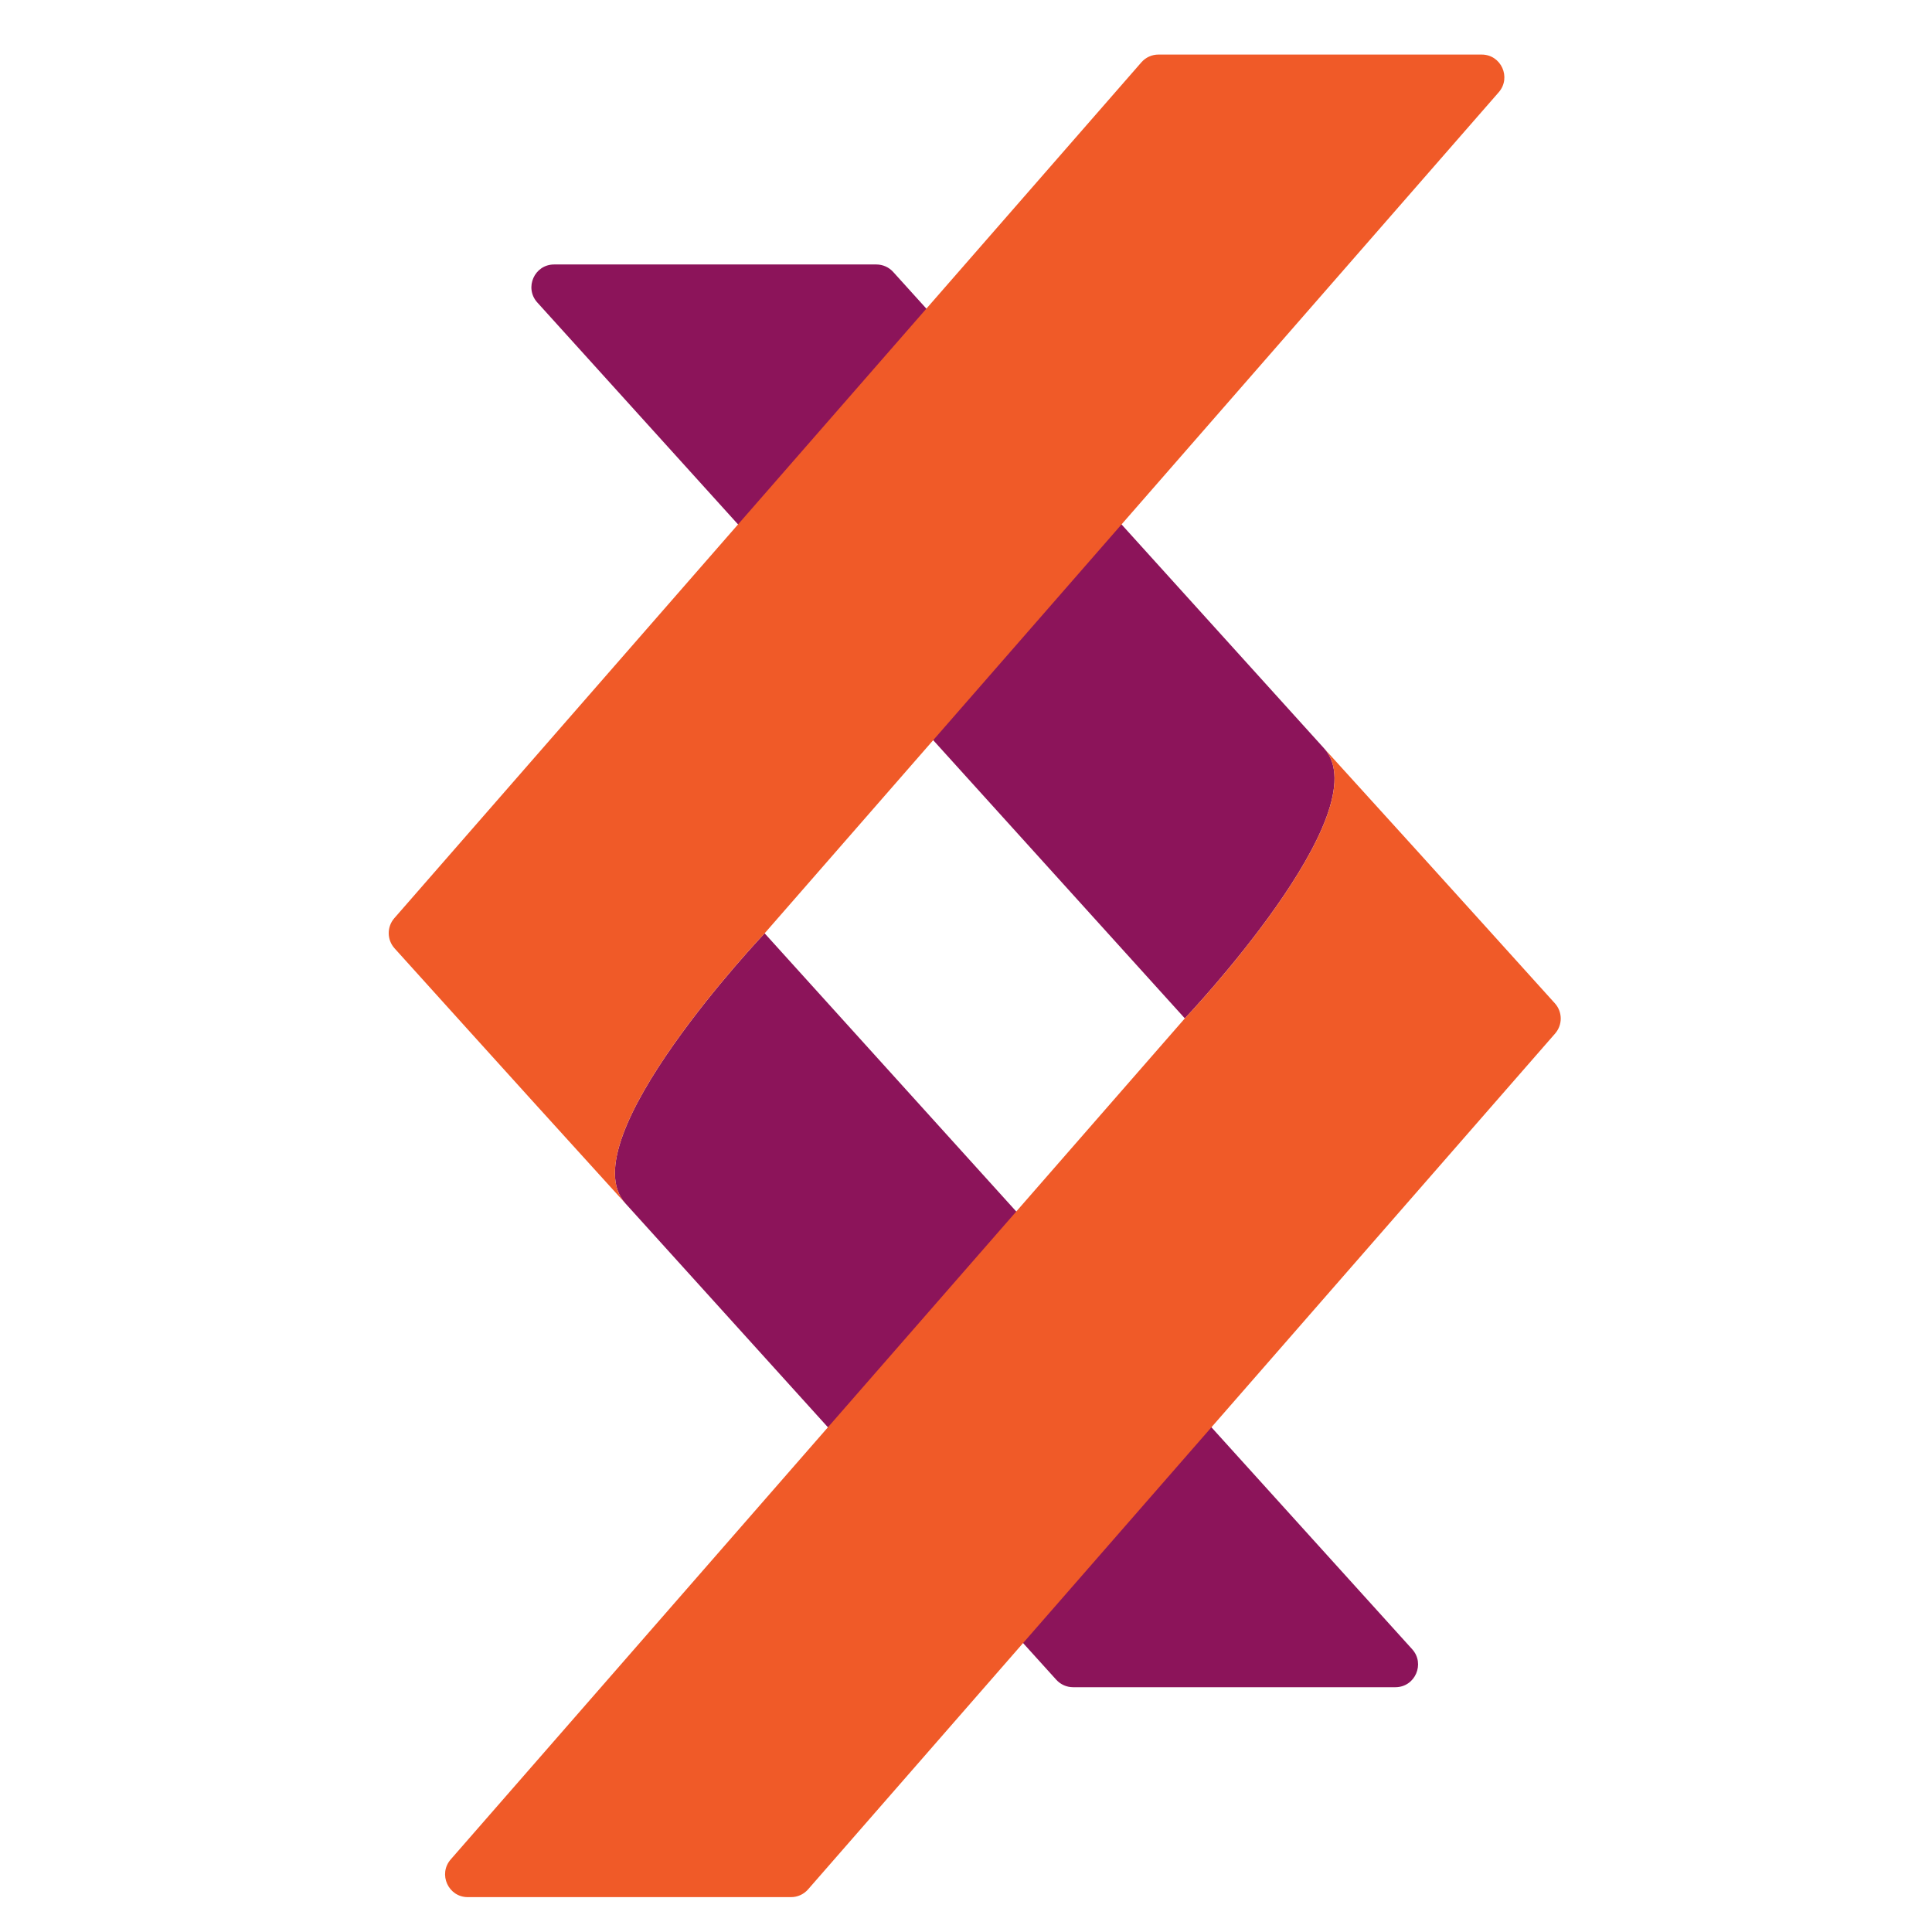
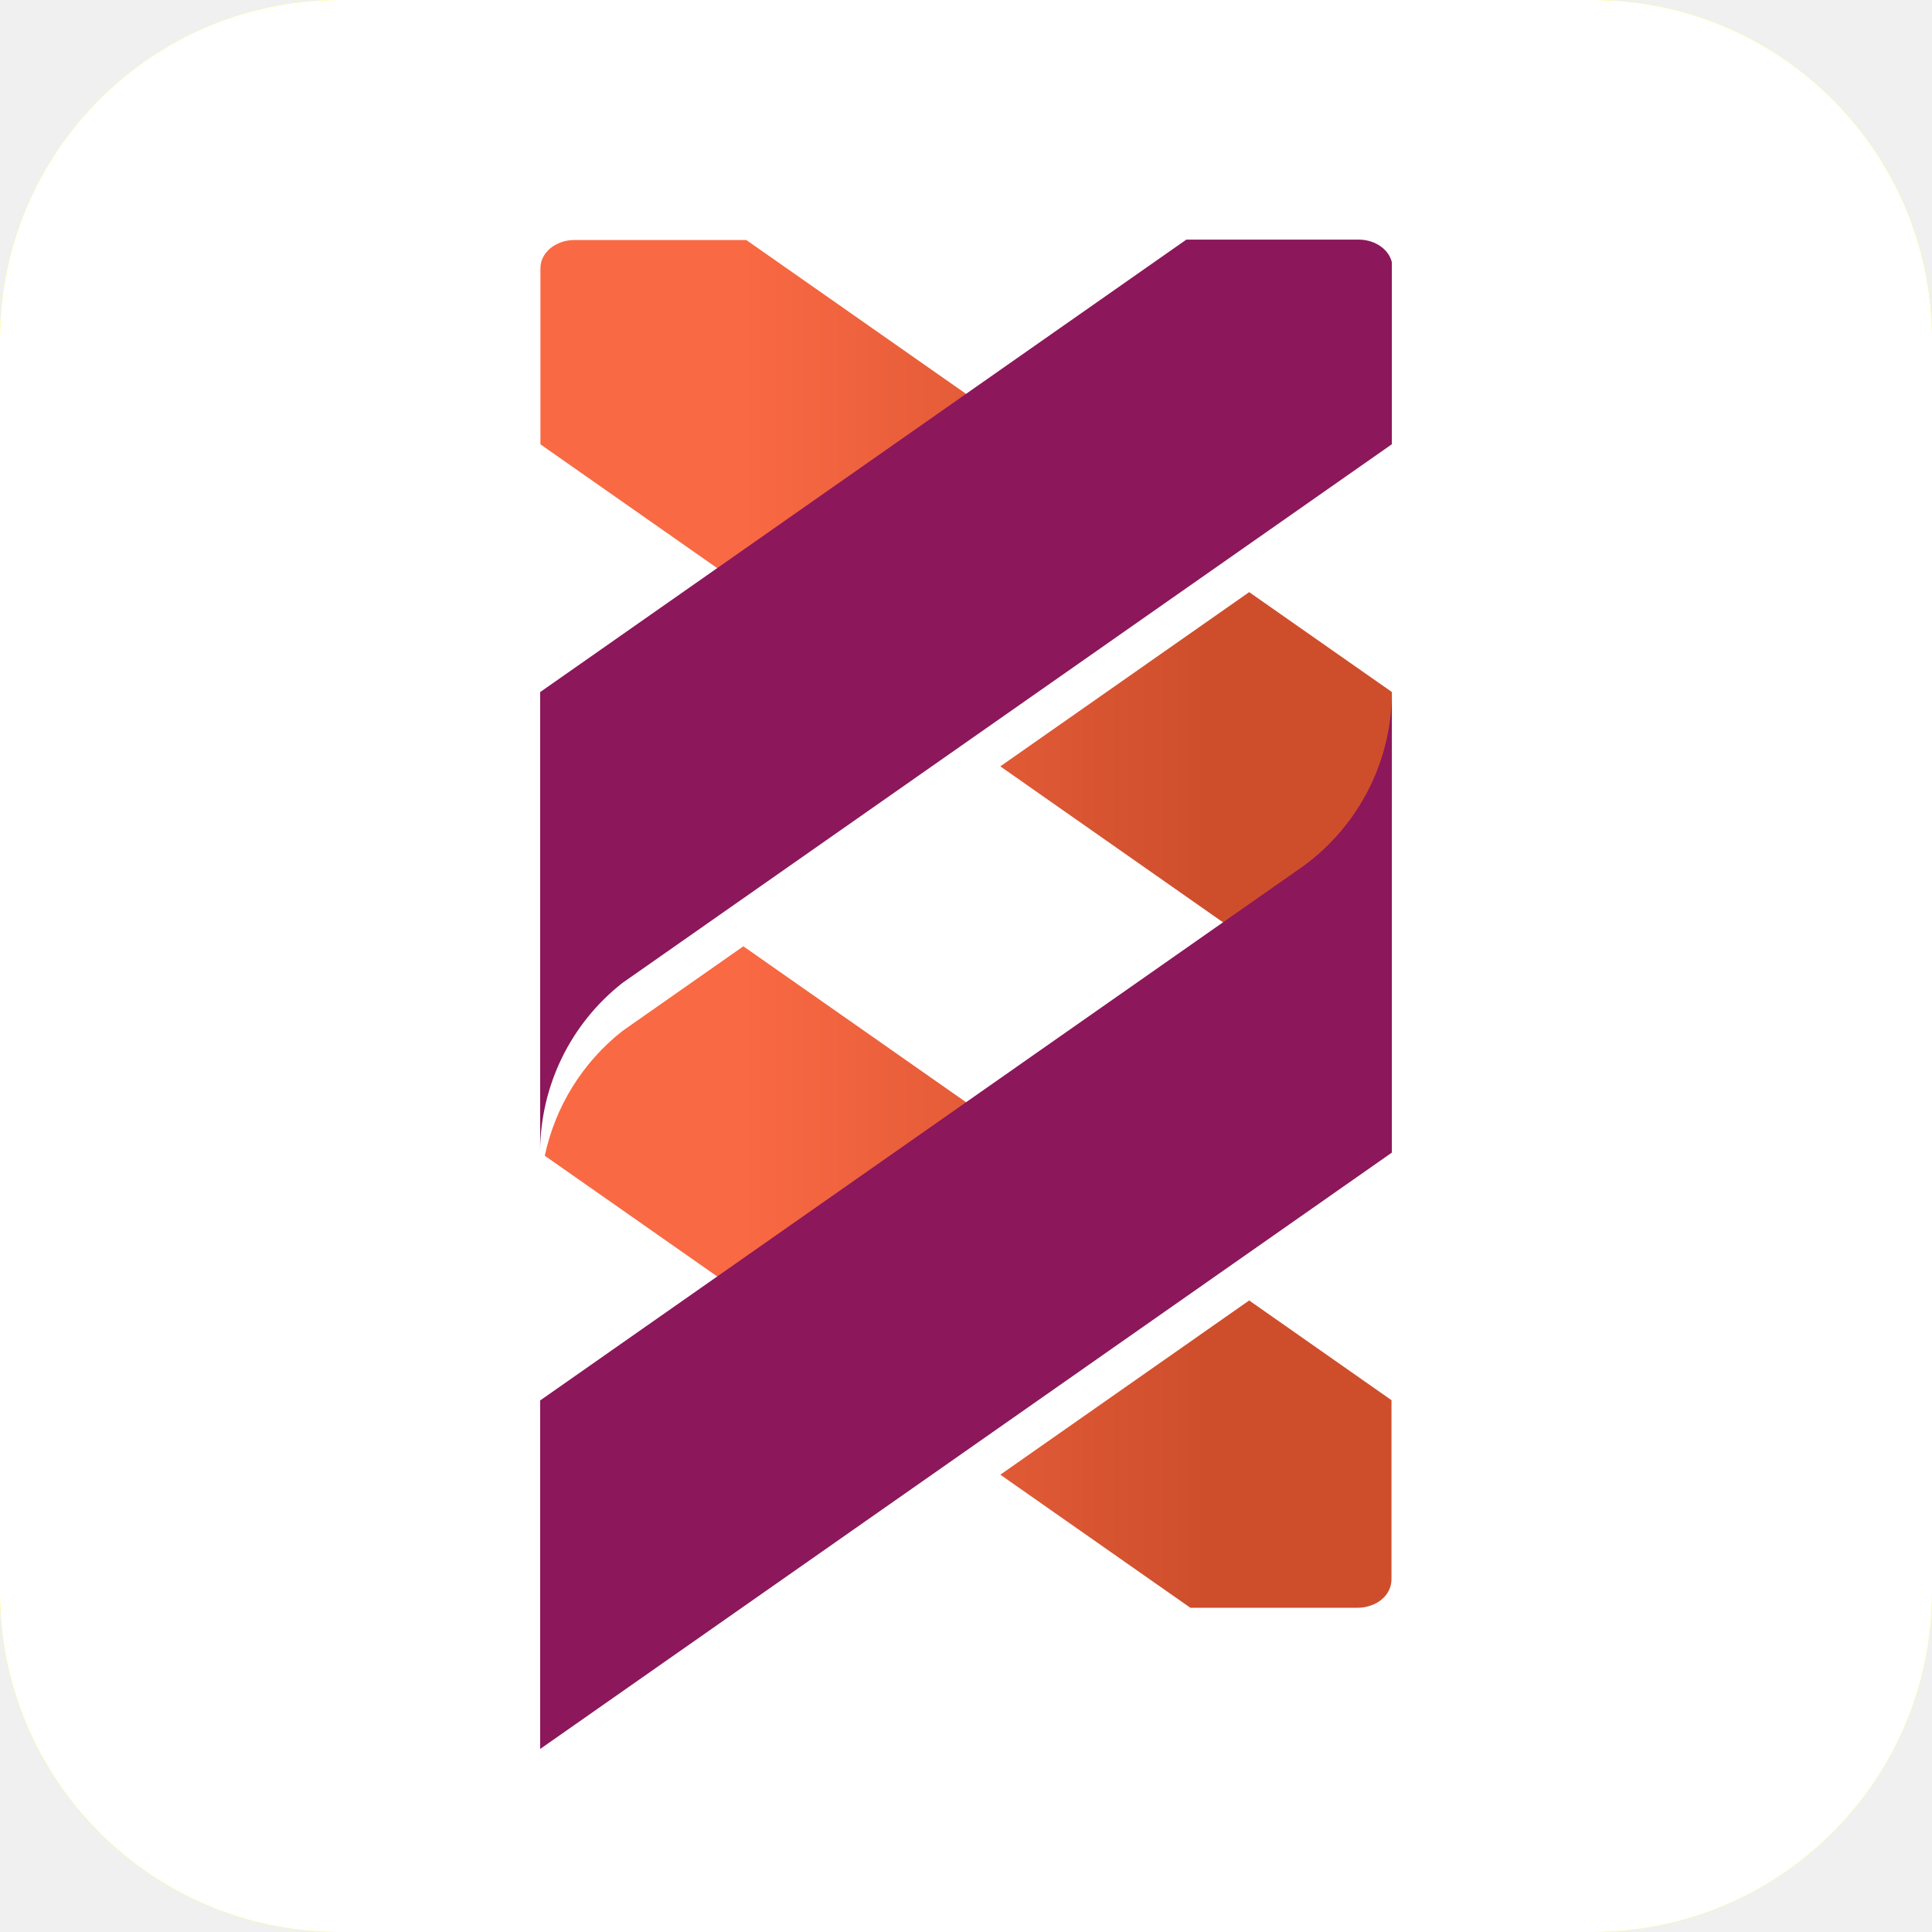
- <svg xmlns="http://www.w3.org/2000/svg" width="168" height="168">
-   <g fill="none" fill-rule="evenodd">
-     <path fill="#FFF" d="M0 0h168v168H0z" />
-     <g fill-rule="nonzero">
-       <path d="M66.49 81.157S49.405 99.164 54.38 104.64l37.47 41.426c.373.412.904.648 1.458.648h28.03c1.709 0 2.607-2.036 1.458-3.306L66.49 81.157zM103.029 88.556s17.085-18.007 12.108-23.483l-37.47-41.427a1.968 1.968 0 00-1.458-.648H48.18c-1.708 0-2.606 2.035-1.457 3.305l56.307 62.253z" fill="#8C145A" />
-       <path d="M103.029 88.556s17.085-18.007 12.108-23.483c12.256 13.482 17.863 19.746 20.067 22.17.675.743.683 1.874.023 2.63l-64.959 74.42a1.965 1.965 0 01-1.48.675H40.675c-1.692 0-2.597-2.001-1.481-3.28l63.834-73.132zM66.49 81.157S49.405 99.164 54.38 104.64C42.125 91.159 36.52 84.895 34.315 82.47a1.978 1.978 0 01-.024-2.631l64.96-74.42a1.964 1.964 0 011.48-.674h28.111c1.693 0 2.597 2 1.481 3.279L66.49 81.157z" fill="#F05A28" />
-     </g>
-   </g>
+ <svg xmlns="http://www.w3.org/2000/svg" id="a3c96a88-6175-40af-a864-52dc323c4d87" data-name="Ebene 1" viewBox="0 0 1024 1024">
+   <defs>
+     <style>.af8b300c-ebf2-4cc4-ae7f-636fc818ccac{fill:#ff0;}.aefc4194-ecc6-4173-a374-aae8e3707534{fill:#fff;}.fca17b2e-4121-4796-a57b-58d1462bb417{fill:url(#ab7cb654-8c8a-402e-91c6-b10346c78f23);}.b8156b41-548f-4b89-8bed-ace57c802132{fill:#8c175b;}</style>
+     <linearGradient id="ab7cb654-8c8a-402e-91c6-b10346c78f23" x1="286.44" y1="489.69" x2="737.71" y2="489.69" gradientUnits="userSpaceOnUse">
+       <stop offset="0.24" stop-color="#f96943" />
+       <stop offset="0.78" stop-color="#ce4e2c" />
+     </linearGradient>
+   </defs>
+   <rect class="af8b300c-ebf2-4cc4-ae7f-636fc818ccac" width="1024" height="1024" rx="180" />
+   <rect class="aefc4194-ecc6-4173-a374-aae8e3707534" width="1024" height="1024" rx="180" />
+   <path class="fca17b2e-4121-4796-a57b-58d1462bb417" d="M530.17,221.46l-131.9,92.36L286.44,235.5V142.13c0-8.23,8.09-14.91,18-14.91h91.12ZM737.71,366.77l-75.62-52.93-131.9,92.35,118,82.64,89.47,62.64ZM394,501.56l-64.1,44.88a114.5,114.5,0,0,0-41.15,66.12l109.55,76.71,131.9-92.35ZM662.09,689.27l-131.9,92.35,100.74,70.54h88.61a20,20,0,0,0,7.53-1.41,16.84,16.84,0,0,0,5.15-2.91l0-.05a13.65,13.65,0,0,0,5.3-10.54V742.13Z" />
+   <path class="b8156b41-548f-4b89-8bed-ace57c802132" d="M691.46,458.56c-.08.05-.15.12-.22.17L286.29,742.27V927L737.71,610.91V366.77A114.15,114.15,0,0,1,691.46,458.56Z" />
+   <path class="b8156b41-548f-4b89-8bed-ace57c802132" d="M737.71,139v96.46L329.87,521a114,114,0,0,0-43.58,89.68V366.82L628.79,127H720.6C729.13,127.22,736.15,132.32,737.71,139Z" />
</svg>
